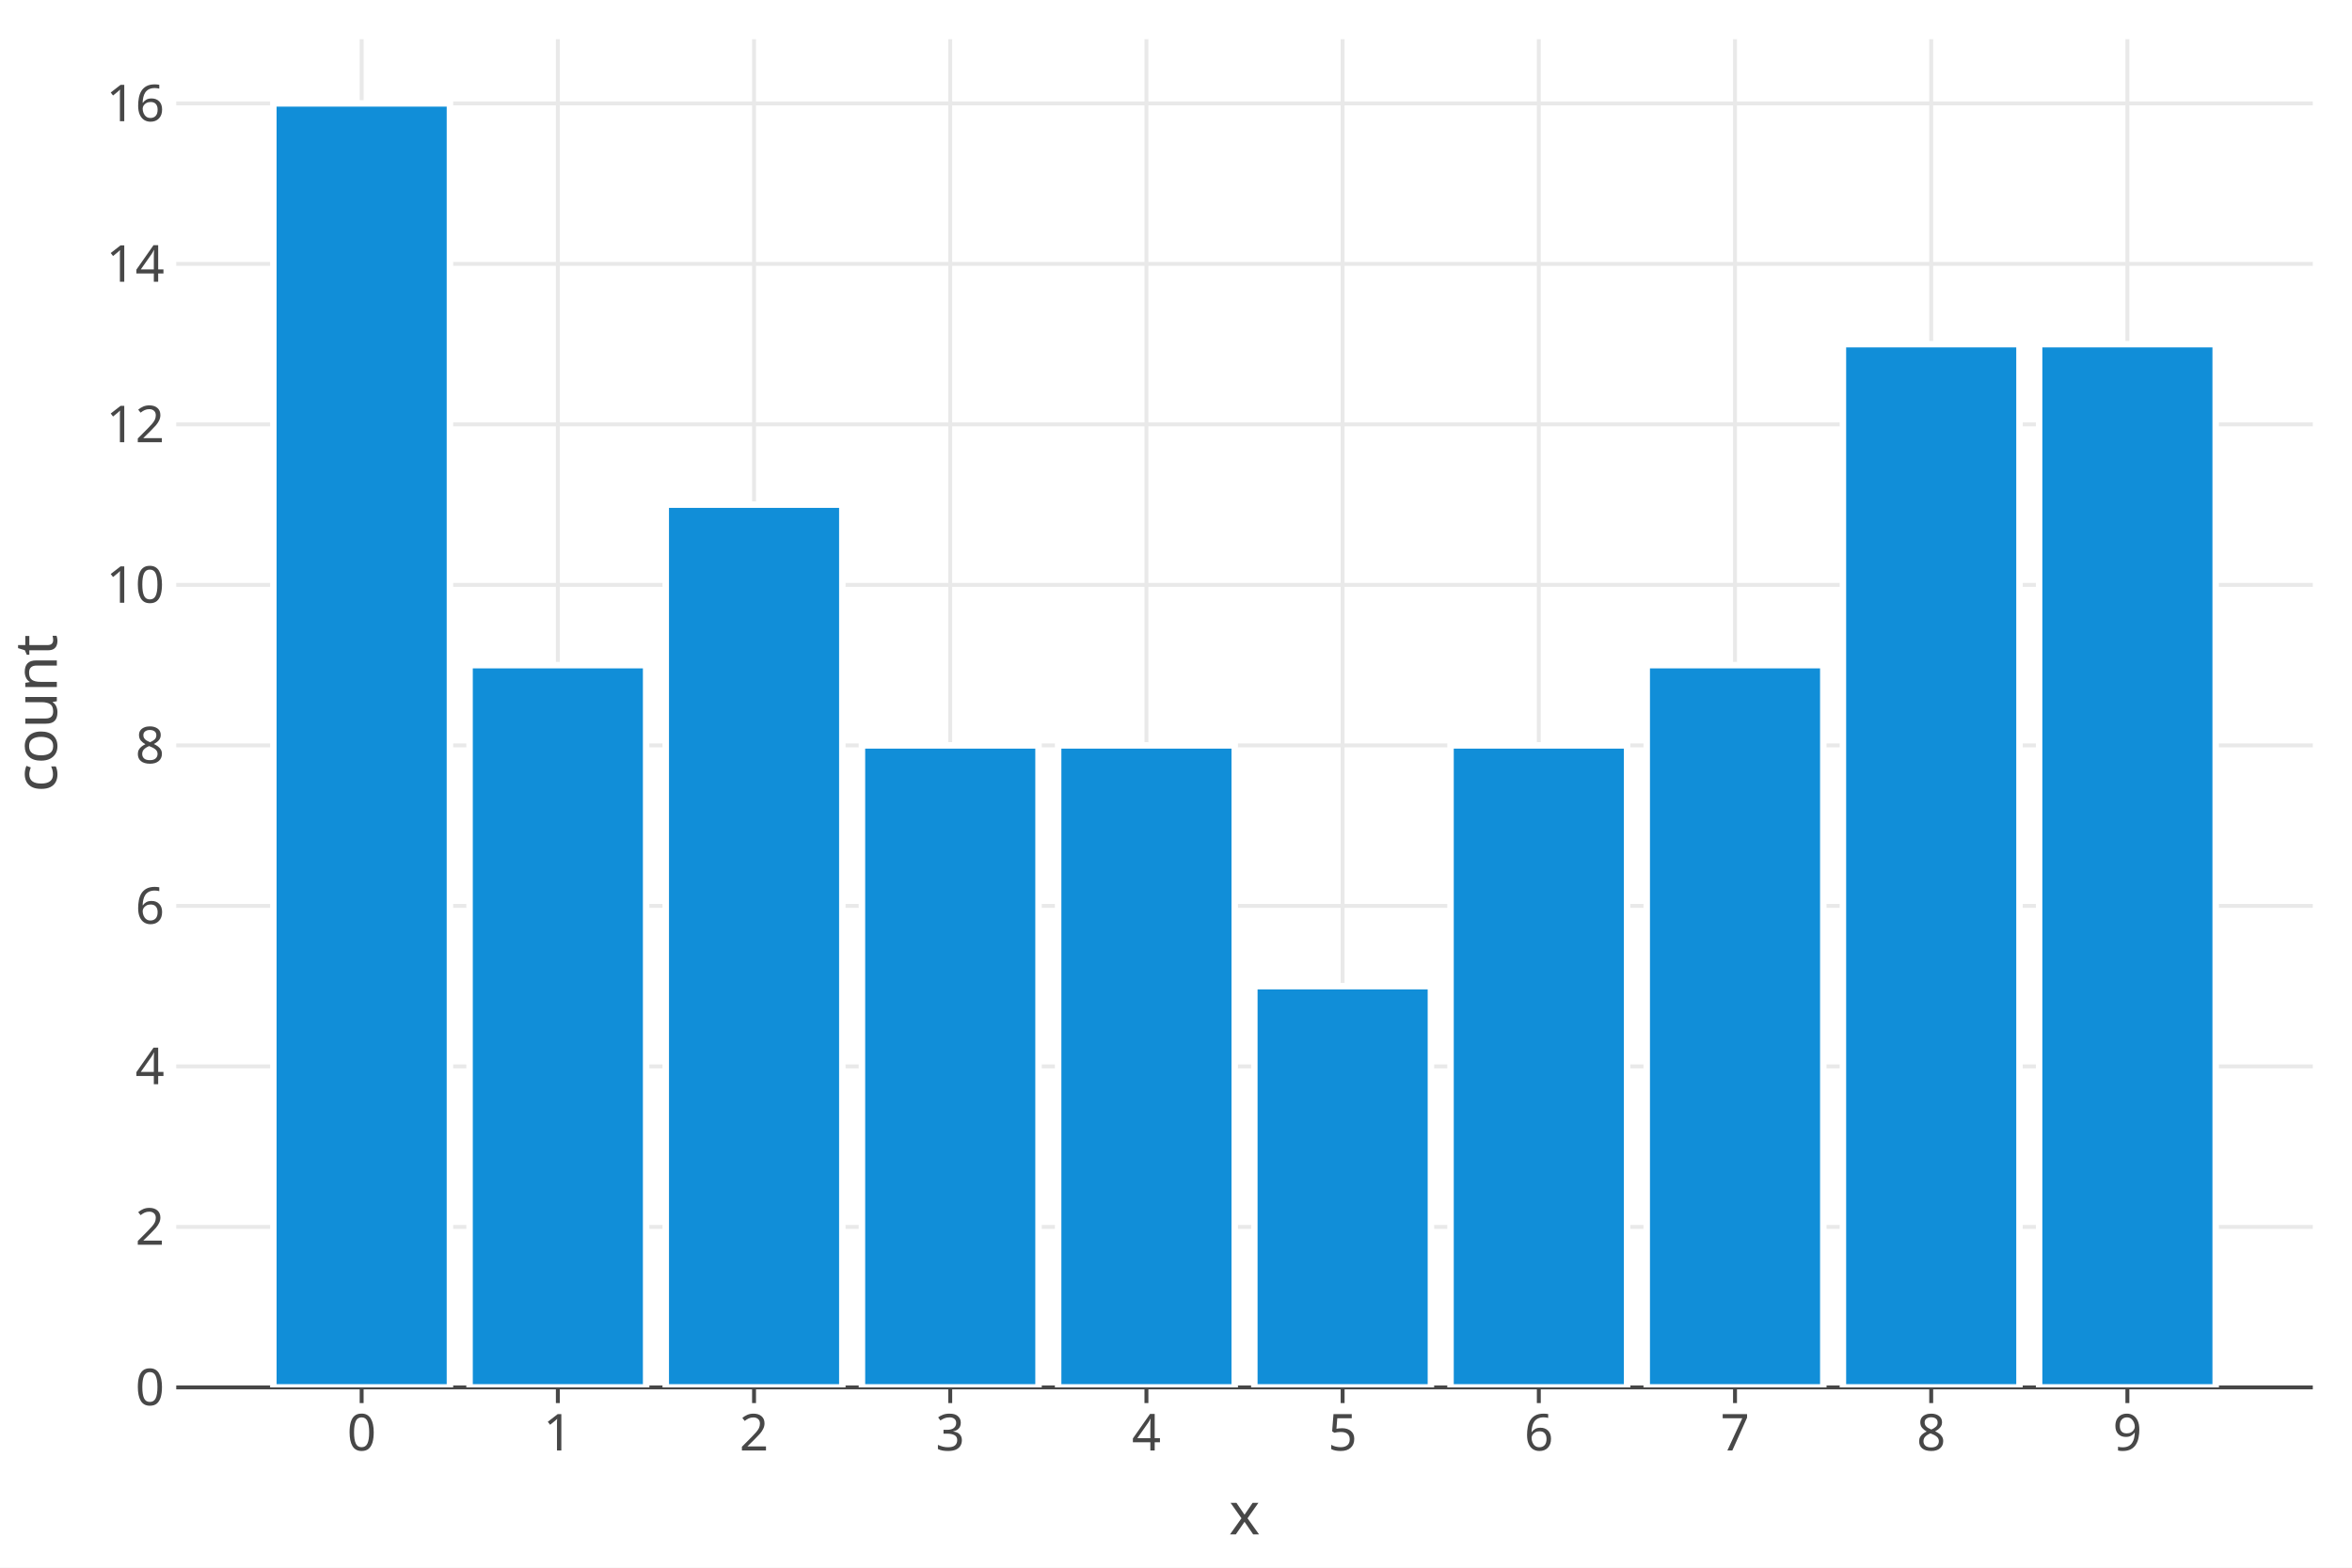
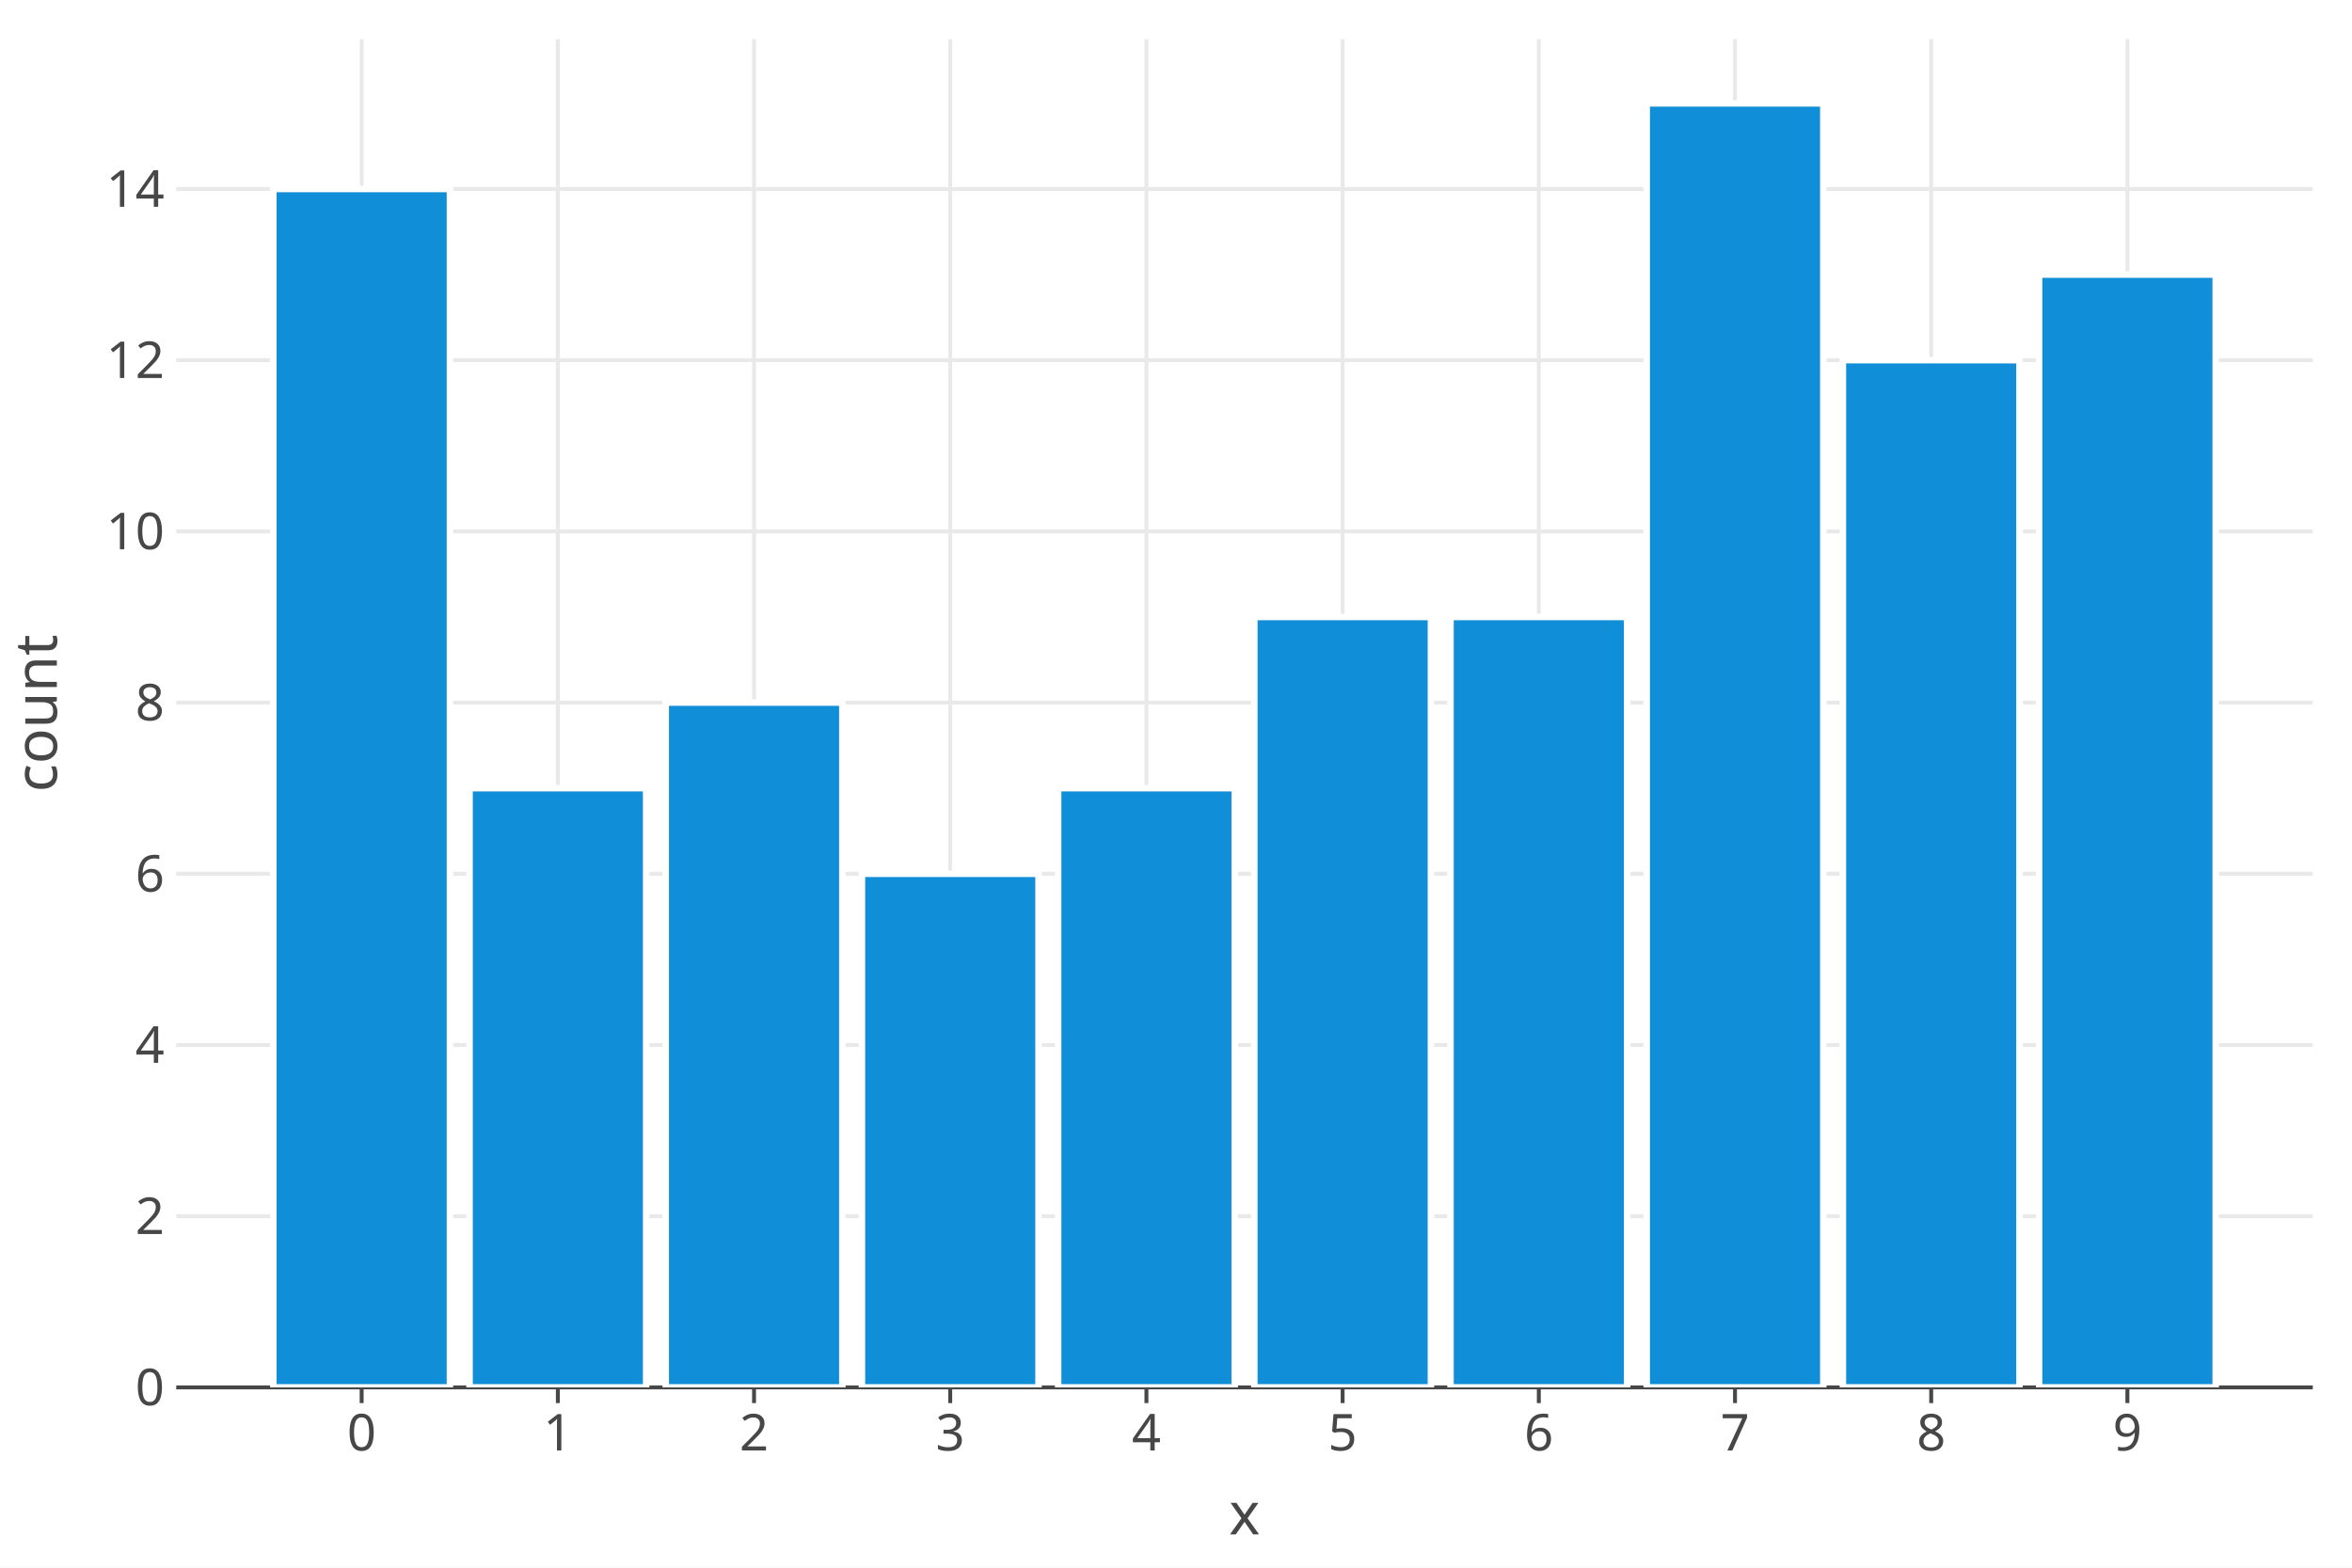
<svg xmlns="http://www.w3.org/2000/svg" class="plt-container" width="600.0" height="400.0">
  <style type="text/css">
  .plt-container {
   font-family: Lucida Grande, sans-serif;
   user-select: none;
   -webkit-user-select: none;
   -moz-user-select: none;
   -ms-user-select: none;
}
text {
   text-rendering: optimizeLegibility;
}
- #pEuWXeX .plot-title {
+ #pQerqJF .plot-title {
   fill: #474747;
   font-family: Lucida Grande, sans-serif;
   font-size: 16.0px;
   font-weight: normal;
   font-style: normal;   
}
- #pEuWXeX .plot-subtitle {
+ #pQerqJF .plot-subtitle {
   fill: #474747;
   font-family: Lucida Grande, sans-serif;
   font-size: 15.0px;
   font-weight: normal;
   font-style: normal;   
}
- #pEuWXeX .plot-caption {
-    fill: #474747;
-    font-family: Lucida Grande, sans-serif;
-    font-size: 13.0px;
-    font-weight: normal;
-    font-style: normal;   
- }
- #pEuWXeX .legend-title {
+ #pQerqJF .plot-caption {
+    fill: #474747;
+    font-family: Lucida Grande, sans-serif;
+    font-size: 13.0px;
+    font-weight: normal;
+    font-style: normal;   
+ }
+ #pQerqJF .legend-title {
   fill: #474747;
   font-family: Lucida Grande, sans-serif;
   font-size: 15.0px;
   font-weight: normal;
   font-style: normal;   
}
- #pEuWXeX .legend-item {
-    fill: #474747;
-    font-family: Lucida Grande, sans-serif;
-    font-size: 13.0px;
-    font-weight: normal;
-    font-style: normal;   
- }
- #pEuWXeX .axis-title-x {
+ #pQerqJF .legend-item {
+    fill: #474747;
+    font-family: Lucida Grande, sans-serif;
+    font-size: 13.0px;
+    font-weight: normal;
+    font-style: normal;   
+ }
+ #pQerqJF .axis-title-x {
   fill: #474747;
   font-family: Lucida Grande, sans-serif;
   font-size: 15.0px;
   font-weight: normal;
   font-style: normal;   
}
- #pEuWXeX .axis-text-x {
-    fill: #474747;
-    font-family: Lucida Grande, sans-serif;
-    font-size: 13.0px;
-    font-weight: normal;
-    font-style: normal;   
- }
- #dxrlztW .axis-tooltip-text-x {
+ #pQerqJF .axis-text-x {
+    fill: #474747;
+    font-family: Lucida Grande, sans-serif;
+    font-size: 13.0px;
+    font-weight: normal;
+    font-style: normal;   
+ }
+ #dHKAwS2 .axis-tooltip-text-x {
   fill: #ffffff;
   font-family: Lucida Grande, sans-serif;
   font-size: 13.0px;
   font-weight: normal;
   font-style: normal;   
}
- #pEuWXeX .axis-title-y {
+ #pQerqJF .axis-title-y {
   fill: #474747;
   font-family: Lucida Grande, sans-serif;
   font-size: 15.0px;
   font-weight: normal;
   font-style: normal;   
}
- #pEuWXeX .axis-text-y {
-    fill: #474747;
-    font-family: Lucida Grande, sans-serif;
-    font-size: 13.0px;
-    font-weight: normal;
-    font-style: normal;   
- }
- #dxrlztW .axis-tooltip-text-y {
+ #pQerqJF .axis-text-y {
+    fill: #474747;
+    font-family: Lucida Grande, sans-serif;
+    font-size: 13.0px;
+    font-weight: normal;
+    font-style: normal;   
+ }
+ #dHKAwS2 .axis-tooltip-text-y {
   fill: #ffffff;
   font-family: Lucida Grande, sans-serif;
   font-size: 13.0px;
   font-weight: normal;
   font-style: normal;   
}
- #pEuWXeX .facet-strip-text-x {
-    fill: #474747;
-    font-family: Lucida Grande, sans-serif;
-    font-size: 13.0px;
-    font-weight: normal;
-    font-style: normal;   
- }
- #pEuWXeX .facet-strip-text-y {
-    fill: #474747;
-    font-family: Lucida Grande, sans-serif;
-    font-size: 13.0px;
-    font-weight: normal;
-    font-style: normal;   
- }
- #dxrlztW .tooltip-text {
-    fill: #474747;
-    font-family: Lucida Grande, sans-serif;
-    font-size: 13.0px;
-    font-weight: normal;
-    font-style: normal;   
- }
- #dxrlztW .tooltip-title {
+ #pQerqJF .facet-strip-text-x {
+    fill: #474747;
+    font-family: Lucida Grande, sans-serif;
+    font-size: 13.0px;
+    font-weight: normal;
+    font-style: normal;   
+ }
+ #pQerqJF .facet-strip-text-y {
+    fill: #474747;
+    font-family: Lucida Grande, sans-serif;
+    font-size: 13.0px;
+    font-weight: normal;
+    font-style: normal;   
+ }
+ #dHKAwS2 .tooltip-text {
+    fill: #474747;
+    font-family: Lucida Grande, sans-serif;
+    font-size: 13.0px;
+    font-weight: normal;
+    font-style: normal;   
+ }
+ #dHKAwS2 .tooltip-title {
   fill: #474747;
   font-family: Lucida Grande, sans-serif;
   font-size: 13.0px;
   font-weight: bold;
   font-style: normal;   
}
- #dxrlztW .tooltip-label {
+ #dHKAwS2 .tooltip-label {
   fill: #474747;
   font-family: Lucida Grande, sans-serif;
   font-size: 13.0px;
   font-weight: bold;
   font-style: normal;   
}

  </style>
-   <g id="pEuWXeX">
+   <g id="pQerqJF">
    <path fill-rule="evenodd" fill="rgb(255,255,255)" fill-opacity="1.0" d="M0.0 0.0 L0.0 400.0 L600.0 400.0 L600.0 0.0 Z">
    </path>
    <g transform="translate(23.0 10.0 ) ">
      <g transform="translate(21.96121 0.0 ) ">
        <line x1="47.297" y1="344.0" x2="47.297" y2="0.0" stroke="rgb(233,233,233)" stroke-opacity="1.0" stroke-width="1.0" fill="none">
        </line>
        <line x1="97.346" y1="344.0" x2="97.346" y2="0.0" stroke="rgb(233,233,233)" stroke-opacity="1.0" stroke-width="1.0" fill="none">
        </line>
        <line x1="147.396" y1="344.0" x2="147.396" y2="0.0" stroke="rgb(233,233,233)" stroke-opacity="1.0" stroke-width="1.0" fill="none">
        </line>
        <line x1="197.445" y1="344.0" x2="197.445" y2="0.0" stroke="rgb(233,233,233)" stroke-opacity="1.0" stroke-width="1.0" fill="none">
        </line>
        <line x1="247.495" y1="344.0" x2="247.495" y2="0.0" stroke="rgb(233,233,233)" stroke-opacity="1.0" stroke-width="1.0" fill="none">
        </line>
        <line x1="297.544" y1="344.0" x2="297.544" y2="0.0" stroke="rgb(233,233,233)" stroke-opacity="1.0" stroke-width="1.0" fill="none">
        </line>
        <line x1="347.594" y1="344.0" x2="347.594" y2="0.0" stroke="rgb(233,233,233)" stroke-opacity="1.0" stroke-width="1.0" fill="none">
        </line>
        <line x1="397.643" y1="344.0" x2="397.643" y2="0.0" stroke="rgb(233,233,233)" stroke-opacity="1.0" stroke-width="1.0" fill="none">
        </line>
        <line x1="447.693" y1="344.0" x2="447.693" y2="0.0" stroke="rgb(233,233,233)" stroke-opacity="1.0" stroke-width="1.0" fill="none">
        </line>
        <line x1="497.742" y1="344.0" x2="497.742" y2="0.0" stroke="rgb(233,233,233)" stroke-opacity="1.0" stroke-width="1.0" fill="none">
        </line>
      </g>
      <g transform="translate(21.96121 344.0 ) ">
        <g transform="translate(47.29675 0.0 ) ">
          <line stroke-width="1.0" stroke="rgb(71,71,71)" stroke-opacity="1.0" x2="0.0" y2="4.0">
          </line>
          <g transform="translate(0.0 7.0 ) ">
            <text class="axis-text-x" text-anchor="middle" dy="0.7em">
              <tspan>0</tspan>
            </text>
          </g>
        </g>
        <g transform="translate(97.34623 0.0 ) ">
          <line stroke-width="1.0" stroke="rgb(71,71,71)" stroke-opacity="1.0" x2="0.0" y2="4.0">
          </line>
          <g transform="translate(0.0 7.0 ) ">
            <text class="axis-text-x" text-anchor="middle" dy="0.7em">
              <tspan>1</tspan>
            </text>
          </g>
        </g>
        <g transform="translate(147.3957 0.0 ) ">
          <line stroke-width="1.0" stroke="rgb(71,71,71)" stroke-opacity="1.0" x2="0.0" y2="4.0">
          </line>
          <g transform="translate(0.0 7.0 ) ">
            <text class="axis-text-x" text-anchor="middle" dy="0.7em">
              <tspan>2</tspan>
            </text>
          </g>
        </g>
        <g transform="translate(197.4452 0.0 ) ">
          <line stroke-width="1.0" stroke="rgb(71,71,71)" stroke-opacity="1.0" x2="0.0" y2="4.0">
          </line>
          <g transform="translate(0.0 7.0 ) ">
            <text class="axis-text-x" text-anchor="middle" dy="0.7em">
              <tspan>3</tspan>
            </text>
          </g>
        </g>
        <g transform="translate(247.4947 0.0 ) ">
          <line stroke-width="1.0" stroke="rgb(71,71,71)" stroke-opacity="1.0" x2="0.0" y2="4.0">
          </line>
          <g transform="translate(0.0 7.0 ) ">
            <text class="axis-text-x" text-anchor="middle" dy="0.7em">
              <tspan>4</tspan>
            </text>
          </g>
        </g>
        <g transform="translate(297.5441 0.0 ) ">
          <line stroke-width="1.0" stroke="rgb(71,71,71)" stroke-opacity="1.0" x2="0.0" y2="4.0">
          </line>
          <g transform="translate(0.0 7.0 ) ">
            <text class="axis-text-x" text-anchor="middle" dy="0.7em">
              <tspan>5</tspan>
            </text>
          </g>
        </g>
        <g transform="translate(347.5936 0.0 ) ">
          <line stroke-width="1.0" stroke="rgb(71,71,71)" stroke-opacity="1.0" x2="0.0" y2="4.0">
          </line>
          <g transform="translate(0.0 7.0 ) ">
            <text class="axis-text-x" text-anchor="middle" dy="0.7em">
              <tspan>6</tspan>
            </text>
          </g>
        </g>
        <g transform="translate(397.6431 0.0 ) ">
          <line stroke-width="1.0" stroke="rgb(71,71,71)" stroke-opacity="1.0" x2="0.0" y2="4.0">
          </line>
          <g transform="translate(0.0 7.0 ) ">
            <text class="axis-text-x" text-anchor="middle" dy="0.7em">
              <tspan>7</tspan>
            </text>
          </g>
        </g>
        <g transform="translate(447.6926 0.0 ) ">
          <line stroke-width="1.0" stroke="rgb(71,71,71)" stroke-opacity="1.0" x2="0.0" y2="4.0">
          </line>
          <g transform="translate(0.0 7.0 ) ">
            <text class="axis-text-x" text-anchor="middle" dy="0.7em">
              <tspan>8</tspan>
            </text>
          </g>
        </g>
        <g transform="translate(497.742 0.0 ) ">
          <line stroke-width="1.0" stroke="rgb(71,71,71)" stroke-opacity="1.0" x2="0.0" y2="4.0">
          </line>
          <g transform="translate(0.0 7.0 ) ">
            <text class="axis-text-x" text-anchor="middle" dy="0.7em">
              <tspan>9</tspan>
            </text>
          </g>
        </g>
        <line x1="0.0" y1="0.0" x2="545.039" y2="0.0" stroke-width="1.0" stroke="rgb(71,71,71)" stroke-opacity="1.0">
        </line>
      </g>
      <g transform="translate(21.96121 0.0 ) ">
-         <line x1="0.0" y1="303.048" x2="545.039" y2="303.048" stroke="rgb(233,233,233)" stroke-opacity="1.0" stroke-width="1.0" fill="none">
-         </line>
-         <line x1="0.0" y1="262.095" x2="545.039" y2="262.095" stroke="rgb(233,233,233)" stroke-opacity="1.0" stroke-width="1.0" fill="none">
-         </line>
-         <line x1="0.0" y1="221.143" x2="545.039" y2="221.143" stroke="rgb(233,233,233)" stroke-opacity="1.0" stroke-width="1.0" fill="none">
-         </line>
-         <line x1="0.0" y1="180.19" x2="545.039" y2="180.19" stroke="rgb(233,233,233)" stroke-opacity="1.0" stroke-width="1.0" fill="none">
-         </line>
-         <line x1="0.0" y1="139.238" x2="545.039" y2="139.238" stroke="rgb(233,233,233)" stroke-opacity="1.0" stroke-width="1.0" fill="none">
-         </line>
-         <line x1="0.0" y1="98.286" x2="545.039" y2="98.286" stroke="rgb(233,233,233)" stroke-opacity="1.0" stroke-width="1.0" fill="none">
-         </line>
-         <line x1="0.0" y1="57.333" x2="545.039" y2="57.333" stroke="rgb(233,233,233)" stroke-opacity="1.0" stroke-width="1.0" fill="none">
-         </line>
-         <line x1="0.0" y1="16.381" x2="545.039" y2="16.381" stroke="rgb(233,233,233)" stroke-opacity="1.0" stroke-width="1.0" fill="none">
+         <line x1="0.0" y1="300.317" x2="545.039" y2="300.317" stroke="rgb(233,233,233)" stroke-opacity="1.0" stroke-width="1.0" fill="none">
+         </line>
+         <line x1="0.0" y1="256.635" x2="545.039" y2="256.635" stroke="rgb(233,233,233)" stroke-opacity="1.0" stroke-width="1.0" fill="none">
+         </line>
+         <line x1="0.0" y1="212.952" x2="545.039" y2="212.952" stroke="rgb(233,233,233)" stroke-opacity="1.0" stroke-width="1.0" fill="none">
+         </line>
+         <line x1="0.0" y1="169.27" x2="545.039" y2="169.27" stroke="rgb(233,233,233)" stroke-opacity="1.0" stroke-width="1.0" fill="none">
+         </line>
+         <line x1="0.0" y1="125.587" x2="545.039" y2="125.587" stroke="rgb(233,233,233)" stroke-opacity="1.0" stroke-width="1.0" fill="none">
+         </line>
+         <line x1="0.0" y1="81.905" x2="545.039" y2="81.905" stroke="rgb(233,233,233)" stroke-opacity="1.0" stroke-width="1.0" fill="none">
+         </line>
+         <line x1="0.0" y1="38.222" x2="545.039" y2="38.222" stroke="rgb(233,233,233)" stroke-opacity="1.0" stroke-width="1.0" fill="none">
        </line>
      </g>
      <g transform="translate(21.96121 0.0 ) ">
        <g transform="translate(0.0 344.0 ) ">
          <g transform="translate(-3.0 0.0 ) ">
            <text class="axis-text-y" text-anchor="end" dy="0.35em">
              <tspan>0</tspan>
            </text>
          </g>
        </g>
-         <g transform="translate(0.0 303.0476 ) ">
+         <g transform="translate(0.0 300.3175 ) ">
          <g transform="translate(-3.0 0.0 ) ">
            <text class="axis-text-y" text-anchor="end" dy="0.35em">
              <tspan>2</tspan>
            </text>
          </g>
        </g>
-         <g transform="translate(0.0 262.0952 ) ">
+         <g transform="translate(0.0 256.6349 ) ">
          <g transform="translate(-3.0 0.0 ) ">
            <text class="axis-text-y" text-anchor="end" dy="0.35em">
              <tspan>4</tspan>
            </text>
          </g>
        </g>
-         <g transform="translate(0.0 221.1429 ) ">
+         <g transform="translate(0.0 212.9524 ) ">
          <g transform="translate(-3.0 0.0 ) ">
            <text class="axis-text-y" text-anchor="end" dy="0.35em">
              <tspan>6</tspan>
            </text>
          </g>
        </g>
-         <g transform="translate(0.0 180.1905 ) ">
+         <g transform="translate(0.0 169.2698 ) ">
          <g transform="translate(-3.0 0.0 ) ">
            <text class="axis-text-y" text-anchor="end" dy="0.35em">
              <tspan>8</tspan>
            </text>
          </g>
        </g>
-         <g transform="translate(0.0 139.2381 ) ">
+         <g transform="translate(0.0 125.5873 ) ">
          <g transform="translate(-3.0 0.0 ) ">
            <text class="axis-text-y" text-anchor="end" dy="0.35em">
              <tspan>10</tspan>
            </text>
          </g>
        </g>
-         <g transform="translate(0.0 98.28571 ) ">
+         <g transform="translate(0.0 81.90476 ) ">
          <g transform="translate(-3.0 0.0 ) ">
            <text class="axis-text-y" text-anchor="end" dy="0.35em">
              <tspan>12</tspan>
            </text>
          </g>
        </g>
-         <g transform="translate(0.0 57.33333 ) ">
+         <g transform="translate(0.0 38.22222 ) ">
          <g transform="translate(-3.0 0.0 ) ">
            <text class="axis-text-y" text-anchor="end" dy="0.35em">
              <tspan>14</tspan>
            </text>
          </g>
        </g>
-         <g transform="translate(0.0 16.38095 ) ">
-           <g transform="translate(-3.0 0.0 ) ">
-             <text class="axis-text-y" text-anchor="end" dy="0.35em">
-               <tspan>16</tspan>
-             </text>
-           </g>
-         </g>
-       </g>
-       <g transform="translate(21.96121 0.0 ) " clip-path="url(#cMspgs4)" clip-bounds-jfx="[rect (0.0, 0.0), (545.039, 344.0)]">
+       </g>
+       <g transform="translate(21.96121 0.0 ) " clip-path="url(#cipbULM)" clip-bounds-jfx="[rect (0.0, 0.0), (545.039, 344.0)]">
        <defs>
-           <clipPath id="cMspgs4">
+           <clipPath id="cipbULM">
            <rect x="0.0" y="0.0" width="545.039" height="344.0">
            </rect>
          </clipPath>
        </defs>
-         <rect x="174.923" y="180.19" height="163.81" width="45.045" stroke="rgb(255,255,255)" stroke-opacity="1.0" fill="rgb(17,142,216)" fill-opacity="1.0" stroke-width="1.65">
-         </rect>
-         <rect x="275.022" y="241.619" height="102.381" width="45.045" stroke="rgb(255,255,255)" stroke-opacity="1.0" fill="rgb(17,142,216)" fill-opacity="1.0" stroke-width="1.65">
-         </rect>
-         <rect x="325.071" y="180.19" height="163.81" width="45.045" stroke="rgb(255,255,255)" stroke-opacity="1.0" fill="rgb(17,142,216)" fill-opacity="1.0" stroke-width="1.65">
-         </rect>
-         <rect x="375.121" y="159.714" height="184.286" width="45.045" stroke="rgb(255,255,255)" stroke-opacity="1.0" fill="rgb(17,142,216)" fill-opacity="1.0" stroke-width="1.65">
-         </rect>
-         <rect x="425.17" y="77.81" height="266.19" width="45.045" stroke="rgb(255,255,255)" stroke-opacity="1.0" fill="rgb(17,142,216)" fill-opacity="1.0" stroke-width="1.65">
-         </rect>
-         <rect x="74.824" y="159.714" height="184.286" width="45.045" stroke="rgb(255,255,255)" stroke-opacity="1.0" fill="rgb(17,142,216)" fill-opacity="1.0" stroke-width="1.65">
-         </rect>
-         <rect x="475.22" y="77.81" height="266.19" width="45.045" stroke="rgb(255,255,255)" stroke-opacity="1.0" fill="rgb(17,142,216)" fill-opacity="1.0" stroke-width="1.65">
-         </rect>
-         <rect x="24.774" y="16.381" height="327.619" width="45.045" stroke="rgb(255,255,255)" stroke-opacity="1.0" fill="rgb(17,142,216)" fill-opacity="1.0" stroke-width="1.65">
-         </rect>
-         <rect x="124.873" y="118.762" height="225.238" width="45.045" stroke="rgb(255,255,255)" stroke-opacity="1.0" fill="rgb(17,142,216)" fill-opacity="1.0" stroke-width="1.65">
-         </rect>
-         <rect x="224.972" y="180.19" height="163.81" width="45.045" stroke="rgb(255,255,255)" stroke-opacity="1.0" fill="rgb(17,142,216)" fill-opacity="1.0" stroke-width="1.65">
+         <rect x="124.873" y="169.27" height="174.73" width="45.045" stroke="rgb(255,255,255)" stroke-opacity="1.0" fill="rgb(17,142,216)" fill-opacity="1.0" stroke-width="1.65">
+         </rect>
+         <rect x="275.022" y="147.429" height="196.571" width="45.045" stroke="rgb(255,255,255)" stroke-opacity="1.0" fill="rgb(17,142,216)" fill-opacity="1.0" stroke-width="1.65">
+         </rect>
+         <rect x="325.071" y="147.429" height="196.571" width="45.045" stroke="rgb(255,255,255)" stroke-opacity="1.0" fill="rgb(17,142,216)" fill-opacity="1.0" stroke-width="1.65">
+         </rect>
+         <rect x="74.824" y="191.111" height="152.889" width="45.045" stroke="rgb(255,255,255)" stroke-opacity="1.0" fill="rgb(17,142,216)" fill-opacity="1.0" stroke-width="1.65">
+         </rect>
+         <rect x="375.121" y="16.381" height="327.619" width="45.045" stroke="rgb(255,255,255)" stroke-opacity="1.0" fill="rgb(17,142,216)" fill-opacity="1.0" stroke-width="1.65">
+         </rect>
+         <rect x="224.972" y="191.111" height="152.889" width="45.045" stroke="rgb(255,255,255)" stroke-opacity="1.0" fill="rgb(17,142,216)" fill-opacity="1.0" stroke-width="1.65">
+         </rect>
+         <rect x="475.22" y="60.063" height="283.937" width="45.045" stroke="rgb(255,255,255)" stroke-opacity="1.0" fill="rgb(17,142,216)" fill-opacity="1.0" stroke-width="1.65">
+         </rect>
+         <rect x="24.774" y="38.222" height="305.778" width="45.045" stroke="rgb(255,255,255)" stroke-opacity="1.0" fill="rgb(17,142,216)" fill-opacity="1.0" stroke-width="1.65">
+         </rect>
+         <rect x="425.17" y="81.905" height="262.095" width="45.045" stroke="rgb(255,255,255)" stroke-opacity="1.0" fill="rgb(17,142,216)" fill-opacity="1.0" stroke-width="1.65">
+         </rect>
+         <rect x="174.923" y="212.952" height="131.048" width="45.045" stroke="rgb(255,255,255)" stroke-opacity="1.0" fill="rgb(17,142,216)" fill-opacity="1.0" stroke-width="1.65">
        </rect>
      </g>
    </g>
    <g transform="translate(14.5 182.0 ) rotate(-90.0 ) ">
      <text class="axis-title-y" y="0.0" text-anchor="middle">
        <tspan>count</tspan>
      </text>
    </g>
    <g transform="translate(317.4806 391.5 ) ">
      <text class="axis-title-x" y="0.0" text-anchor="middle">
        <tspan>x</tspan>
      </text>
    </g>
    <path fill="rgb(0,0,0)" fill-opacity="0.0" stroke="rgb(71,71,71)" stroke-opacity="1.0" stroke-width="0.0" d="M0.0 0.0 L0.0 400.0 L600.0 400.0 L600.0 0.0 Z">
    </path>
  </g>
-   <g id="dxrlztW">
+   <g id="dHKAwS2">
  </g>
</svg>
